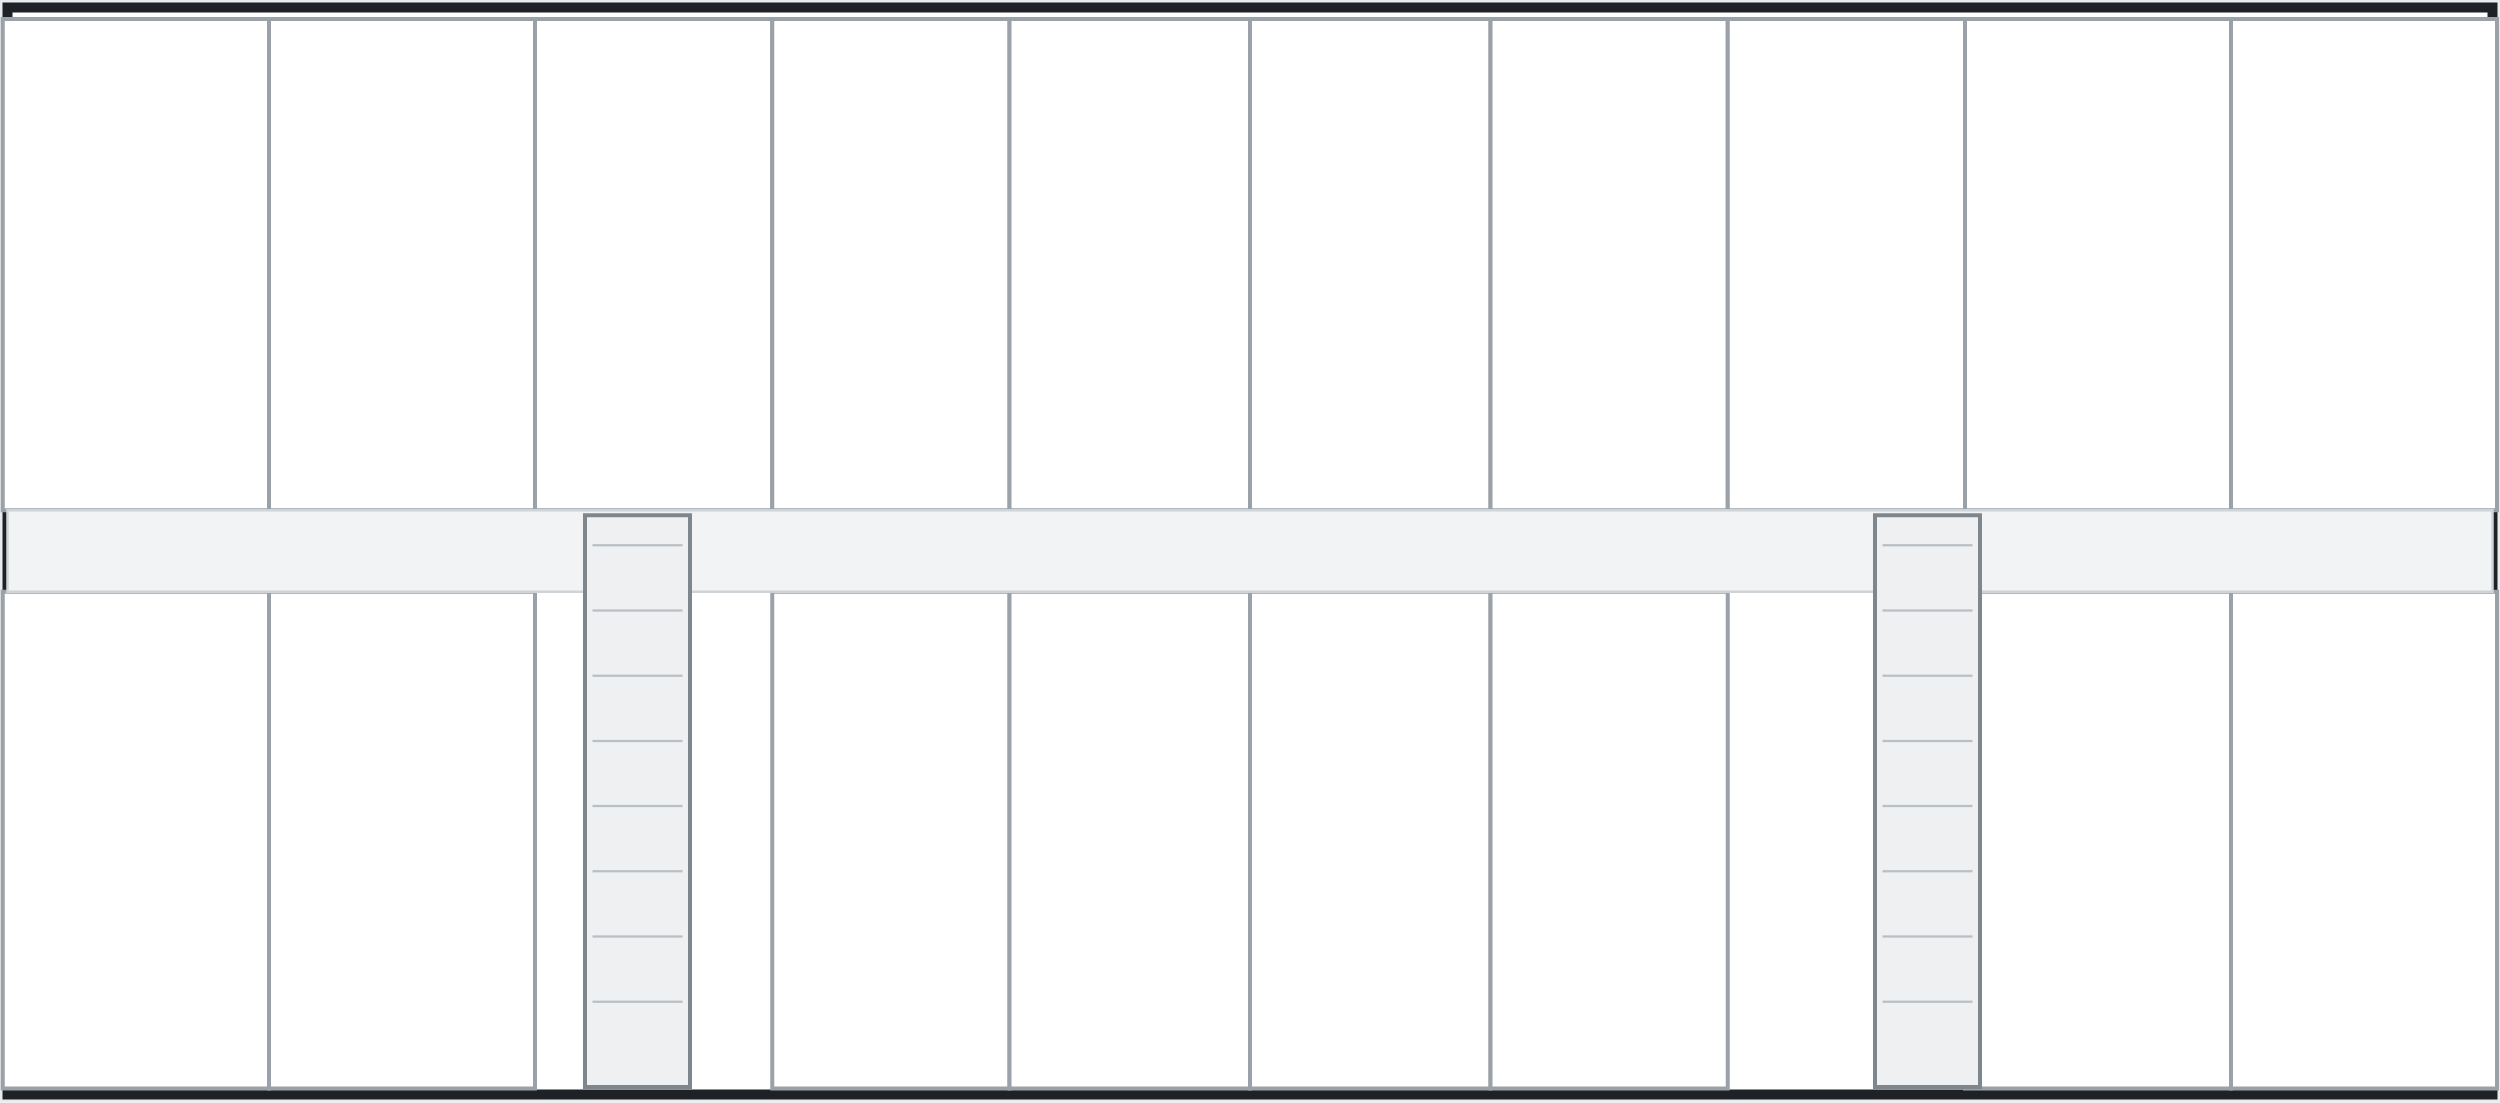
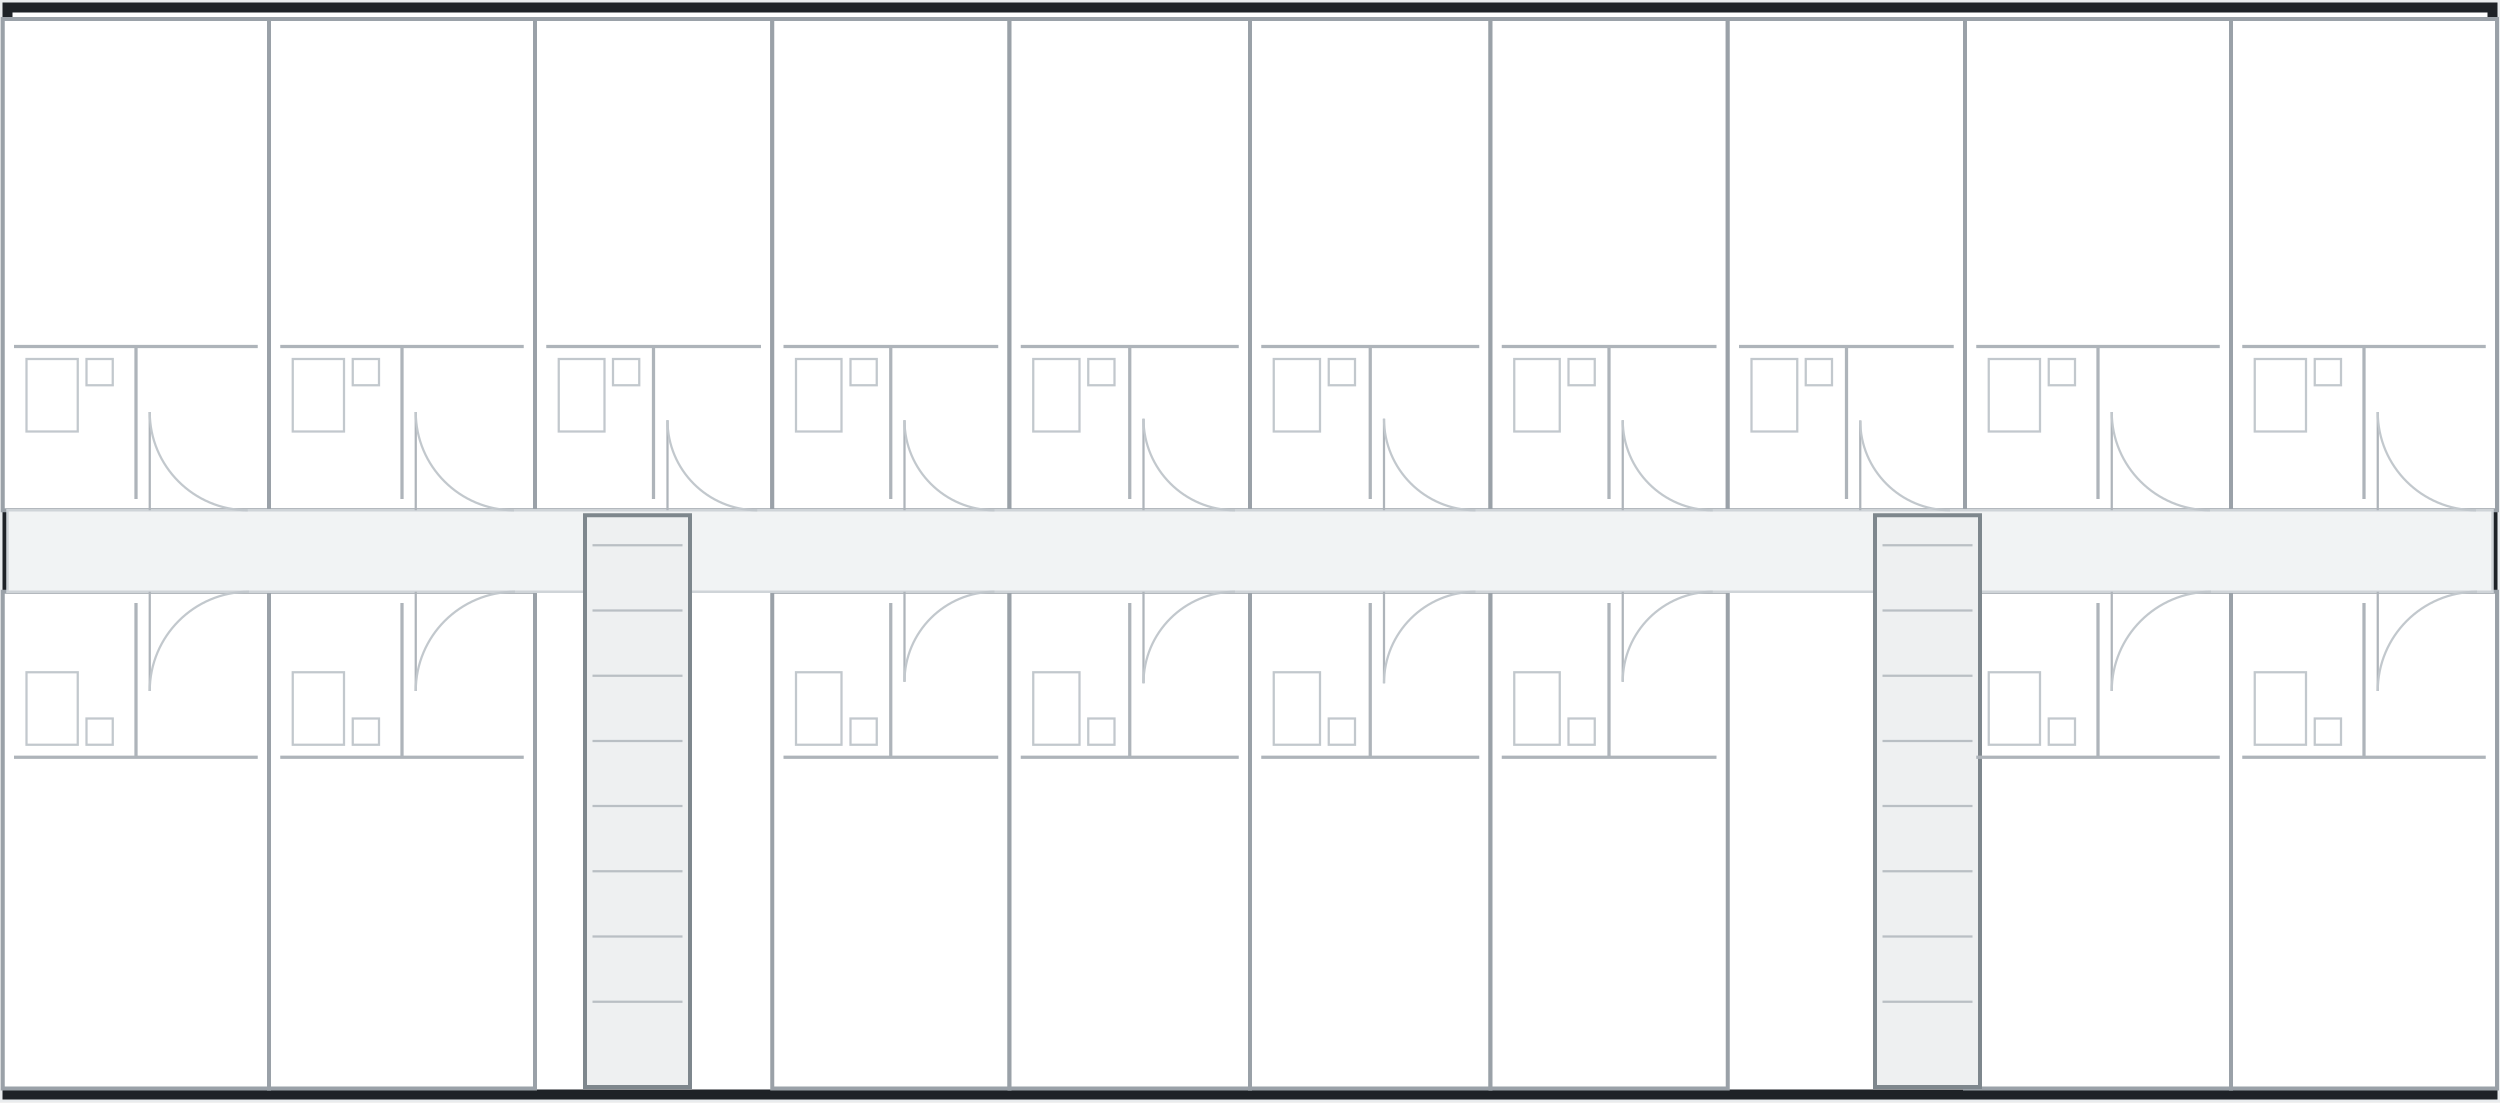
<svg xmlns="http://www.w3.org/2000/svg" viewBox="0 0 100 44.08" preserveAspectRatio="none">
  <rect x="0" y="0" width="100" height="44.08" fill="#e9ecee" />
  <rect x="0.3" y="0.3" width="99.4" height="43.48" fill="#fff" stroke="#1e2227" stroke-width="0.4" />
  <rect x="0.11" y="23.67" width="10.65" height="19.87" fill="#fff" stroke="#9aa1a8" stroke-width="0.16" />
  <rect x="0.11" y="0.76" width="10.65" height="19.65" fill="#fff" stroke="#9aa1a8" stroke-width="0.16" />
  <rect x="10.76" y="0.76" width="10.64" height="19.65" fill="#fff" stroke="#9aa1a8" stroke-width="0.16" />
  <rect x="10.76" y="23.67" width="10.64" height="19.87" fill="#fff" stroke="#9aa1a8" stroke-width="0.16" />
  <rect x="21.40" y="0.76" width="9.49" height="19.65" fill="#fff" stroke="#9aa1a8" stroke-width="0.16" />
  <rect x="30.89" y="0.76" width="9.49" height="19.65" fill="#fff" stroke="#9aa1a8" stroke-width="0.16" />
  <rect x="30.89" y="23.67" width="9.49" height="19.87" fill="#fff" stroke="#9aa1a8" stroke-width="0.16" />
  <rect x="40.38" y="23.67" width="9.62" height="19.87" fill="#fff" stroke="#9aa1a8" stroke-width="0.16" />
  <rect x="40.38" y="0.76" width="9.62" height="19.65" fill="#fff" stroke="#9aa1a8" stroke-width="0.16" />
  <rect x="50.00" y="0.76" width="9.62" height="19.65" fill="#fff" stroke="#9aa1a8" stroke-width="0.16" />
  <rect x="50.00" y="23.67" width="9.62" height="19.87" fill="#fff" stroke="#9aa1a8" stroke-width="0.16" />
  <rect x="59.62" y="23.67" width="9.49" height="19.87" fill="#fff" stroke="#9aa1a8" stroke-width="0.16" />
  <rect x="59.62" y="0.76" width="9.49" height="19.65" fill="#fff" stroke="#9aa1a8" stroke-width="0.16" />
  <rect x="69.11" y="0.76" width="9.49" height="19.65" fill="#fff" stroke="#9aa1a8" stroke-width="0.16" />
  <rect x="78.60" y="0.76" width="10.64" height="19.65" fill="#fff" stroke="#9aa1a8" stroke-width="0.16" />
  <rect x="78.60" y="23.67" width="10.64" height="19.87" fill="#fff" stroke="#9aa1a8" stroke-width="0.16" />
  <rect x="89.24" y="23.67" width="10.64" height="19.87" fill="#fff" stroke="#9aa1a8" stroke-width="0.16" />
  <rect x="89.24" y="0.76" width="10.64" height="19.65" fill="#fff" stroke="#9aa1a8" stroke-width="0.16" />
  <rect x="0.3" y="20.41" width="99.4" height="3.26" fill="#f1f3f4" stroke="#cfd4d8" stroke-width="0.1" />
  <rect x="23.40" y="20.61" width="4.20" height="22.87" fill="#eef0f1" stroke="#7e878d" stroke-width="0.16" />
  <line x1="23.70" y1="21.81" x2="27.30" y2="21.81" stroke="#b9bfc4" stroke-width="0.09" />
  <line x1="23.70" y1="24.42" x2="27.30" y2="24.42" stroke="#b9bfc4" stroke-width="0.09" />
  <line x1="23.70" y1="27.03" x2="27.30" y2="27.03" stroke="#b9bfc4" stroke-width="0.09" />
  <line x1="23.70" y1="29.64" x2="27.30" y2="29.64" stroke="#b9bfc4" stroke-width="0.09" />
  <line x1="23.70" y1="32.24" x2="27.30" y2="32.24" stroke="#b9bfc4" stroke-width="0.09" />
  <line x1="23.70" y1="34.85" x2="27.30" y2="34.85" stroke="#b9bfc4" stroke-width="0.09" />
  <line x1="23.70" y1="37.46" x2="27.30" y2="37.46" stroke="#b9bfc4" stroke-width="0.09" />
  <line x1="23.70" y1="40.07" x2="27.30" y2="40.07" stroke="#b9bfc4" stroke-width="0.09" />
  <rect x="75.00" y="20.61" width="4.20" height="22.87" fill="#eef0f1" stroke="#7e878d" stroke-width="0.16" />
  <line x1="75.30" y1="21.81" x2="78.90" y2="21.81" stroke="#b9bfc4" stroke-width="0.09" />
  <line x1="75.30" y1="24.42" x2="78.90" y2="24.42" stroke="#b9bfc4" stroke-width="0.09" />
  <line x1="75.30" y1="27.03" x2="78.90" y2="27.03" stroke="#b9bfc4" stroke-width="0.09" />
  <line x1="75.30" y1="29.64" x2="78.90" y2="29.64" stroke="#b9bfc4" stroke-width="0.09" />
  <line x1="75.30" y1="32.24" x2="78.90" y2="32.24" stroke="#b9bfc4" stroke-width="0.09" />
  <line x1="75.30" y1="34.85" x2="78.90" y2="34.85" stroke="#b9bfc4" stroke-width="0.09" />
  <line x1="75.30" y1="37.46" x2="78.90" y2="37.46" stroke="#b9bfc4" stroke-width="0.09" />
  <line x1="75.30" y1="40.07" x2="78.90" y2="40.07" stroke="#b9bfc4" stroke-width="0.09" />
+   <g class="fp-interior">
+     <line x1="0.56" y1="30.29" x2="10.31" y2="30.29" stroke="#aeb4ba" stroke-width="0.13" />
+     <line x1="5.44" y1="24.12" x2="5.44" y2="30.29" stroke="#aeb4ba" stroke-width="0.13" />
+     <rect x="1.06" y="26.89" width="2.05" height="2.9" fill="none" stroke="#c2c8cd" stroke-width="0.09" />
+     <rect x="3.46" y="28.74" width="1.05" height="1.05" fill="none" stroke="#c2c8cd" stroke-width="0.09" />
+     <line x1="5.99" y1="23.67" x2="5.99" y2="27.64" stroke="#aeb4ba" stroke-width="0.09" />
+     <path d="M 5.99 27.64 A 3.97 3.97 0 0 1 9.96 23.67" fill="none" stroke="#c2c8cd" stroke-width="0.09" />
+     <line x1="0.56" y1="13.86" x2="10.31" y2="13.86" stroke="#aeb4ba" stroke-width="0.13" />
+     <line x1="5.44" y1="13.86" x2="5.44" y2="19.96" stroke="#aeb4ba" stroke-width="0.13" />
+     <rect x="1.06" y="14.36" width="2.05" height="2.9" fill="none" stroke="#c2c8cd" stroke-width="0.09" />
+     <rect x="3.46" y="14.36" width="1.05" height="1.05" fill="none" stroke="#c2c8cd" stroke-width="0.09" />
+     <line x1="5.99" y1="20.41" x2="5.99" y2="16.48" stroke="#aeb4ba" stroke-width="0.09" />
+     <path d="M 5.99 16.48 A 3.93 3.93 0 0 0 9.91 20.41" fill="none" stroke="#c2c8cd" stroke-width="0.09" />
+     <line x1="11.21" y1="13.86" x2="20.95" y2="13.86" stroke="#aeb4ba" stroke-width="0.13" />
+     <line x1="16.08" y1="13.86" x2="16.08" y2="19.96" stroke="#aeb4ba" stroke-width="0.13" />
+     <rect x="11.71" y="14.36" width="2.05" height="2.9" fill="none" stroke="#c2c8cd" stroke-width="0.09" />
+     <rect x="14.11" y="14.36" width="1.05" height="1.05" fill="none" stroke="#c2c8cd" stroke-width="0.09" />
+     <line x1="16.63" y1="20.41" x2="16.63" y2="16.48" stroke="#aeb4ba" stroke-width="0.09" />
+     <path d="M 16.63 16.48 A 3.93 3.93 0 0 0 20.56 20.41" fill="none" stroke="#c2c8cd" stroke-width="0.09" />
+     <line x1="11.21" y1="30.29" x2="20.95" y2="30.29" stroke="#aeb4ba" stroke-width="0.13" />
+     <line x1="16.08" y1="24.12" x2="16.08" y2="30.29" stroke="#aeb4ba" stroke-width="0.13" />
+     <rect x="11.71" y="26.89" width="2.05" height="2.9" fill="none" stroke="#c2c8cd" stroke-width="0.09" />
+     <rect x="14.11" y="28.74" width="1.05" height="1.05" fill="none" stroke="#c2c8cd" stroke-width="0.09" />
+     <line x1="16.63" y1="23.67" x2="16.63" y2="27.64" stroke="#aeb4ba" stroke-width="0.09" />
+     <path d="M 16.63 27.64 A 3.97 3.97 0 0 1 20.6 23.67" fill="none" stroke="#c2c8cd" stroke-width="0.09" />
+     <line x1="21.85" y1="13.86" x2="30.44" y2="13.86" stroke="#aeb4ba" stroke-width="0.13" />
+     <line x1="26.14" y1="13.86" x2="26.14" y2="19.96" stroke="#aeb4ba" stroke-width="0.13" />
+     <rect x="22.35" y="14.36" width="1.83" height="2.9" fill="none" stroke="#c2c8cd" stroke-width="0.09" />
+     <rect x="24.52" y="14.36" width="1.05" height="1.05" fill="none" stroke="#c2c8cd" stroke-width="0.09" />
+     <line x1="26.7" y1="20.41" x2="26.7" y2="16.81" stroke="#aeb4ba" stroke-width="0.09" />
+     <path d="M 26.7 16.81 A 3.6 3.6 0 0 0 30.29 20.41" fill="none" stroke="#c2c8cd" stroke-width="0.09" />
+     <line x1="31.34" y1="13.86" x2="39.93" y2="13.86" stroke="#aeb4ba" stroke-width="0.13" />
+     <line x1="35.63" y1="13.86" x2="35.63" y2="19.96" stroke="#aeb4ba" stroke-width="0.13" />
+     <rect x="31.84" y="14.36" width="1.82" height="2.9" fill="none" stroke="#c2c8cd" stroke-width="0.09" />
+     <rect x="34.02" y="14.36" width="1.05" height="1.05" fill="none" stroke="#c2c8cd" stroke-width="0.09" />
+     <line x1="36.18" y1="20.41" x2="36.18" y2="16.81" stroke="#aeb4ba" stroke-width="0.09" />
+     <path d="M 36.18 16.81 A 3.6 3.6 0 0 0 39.78 20.41" fill="none" stroke="#c2c8cd" stroke-width="0.09" />
+     <line x1="31.34" y1="30.29" x2="39.93" y2="30.29" stroke="#aeb4ba" stroke-width="0.13" />
+     <line x1="35.63" y1="24.12" x2="35.63" y2="30.29" stroke="#aeb4ba" stroke-width="0.13" />
+     <rect x="31.84" y="26.89" width="1.82" height="2.9" fill="none" stroke="#c2c8cd" stroke-width="0.09" />
+     <rect x="34.02" y="28.74" width="1.05" height="1.05" fill="none" stroke="#c2c8cd" stroke-width="0.09" />
+     <line x1="36.18" y1="23.67" x2="36.18" y2="27.27" stroke="#aeb4ba" stroke-width="0.09" />
+     <path d="M 36.18 27.27 A 3.6 3.6 0 0 1 39.78 23.67" fill="none" stroke="#c2c8cd" stroke-width="0.09" />
+     <line x1="40.83" y1="30.29" x2="49.55" y2="30.29" stroke="#aeb4ba" stroke-width="0.13" />
+     <line x1="45.19" y1="24.12" x2="45.19" y2="30.29" stroke="#aeb4ba" stroke-width="0.13" />
+     <rect x="41.33" y="26.89" width="1.85" height="2.9" fill="none" stroke="#c2c8cd" stroke-width="0.09" />
+     <rect x="43.53" y="28.74" width="1.05" height="1.05" fill="none" stroke="#c2c8cd" stroke-width="0.09" />
+     <line x1="45.74" y1="23.67" x2="45.74" y2="27.33" stroke="#aeb4ba" stroke-width="0.09" />
+     <path d="M 45.74 27.33 A 3.66 3.66 0 0 1 49.4 23.67" fill="none" stroke="#c2c8cd" stroke-width="0.09" />
+     <line x1="40.83" y1="13.86" x2="49.55" y2="13.86" stroke="#aeb4ba" stroke-width="0.13" />
+     <line x1="45.19" y1="13.86" x2="45.19" y2="19.96" stroke="#aeb4ba" stroke-width="0.13" />
+     <rect x="41.33" y="14.36" width="1.85" height="2.9" fill="none" stroke="#c2c8cd" stroke-width="0.09" />
+     <rect x="43.53" y="14.36" width="1.05" height="1.05" fill="none" stroke="#c2c8cd" stroke-width="0.09" />
+     <line x1="45.74" y1="20.41" x2="45.74" y2="16.75" stroke="#aeb4ba" stroke-width="0.09" />
+     <path d="M 45.74 16.75 A 3.66 3.66 0 0 0 49.4 20.41" fill="none" stroke="#c2c8cd" stroke-width="0.09" />
+     <line x1="50.45" y1="13.86" x2="59.17" y2="13.86" stroke="#aeb4ba" stroke-width="0.13" />
+     <line x1="54.81" y1="13.86" x2="54.81" y2="19.96" stroke="#aeb4ba" stroke-width="0.13" />
+     <rect x="50.95" y="14.36" width="1.85" height="2.9" fill="none" stroke="#c2c8cd" stroke-width="0.09" />
+     <rect x="53.15" y="14.36" width="1.05" height="1.05" fill="none" stroke="#c2c8cd" stroke-width="0.09" />
+     <line x1="55.36" y1="20.41" x2="55.36" y2="16.75" stroke="#aeb4ba" stroke-width="0.09" />
+     <path d="M 55.36 16.75 A 3.66 3.66 0 0 0 59.02 20.41" fill="none" stroke="#c2c8cd" stroke-width="0.09" />
+     <line x1="50.45" y1="30.29" x2="59.17" y2="30.29" stroke="#aeb4ba" stroke-width="0.13" />
+     <line x1="54.81" y1="24.12" x2="54.81" y2="30.29" stroke="#aeb4ba" stroke-width="0.13" />
+     <rect x="50.95" y="26.89" width="1.85" height="2.9" fill="none" stroke="#c2c8cd" stroke-width="0.09" />
+     <rect x="53.15" y="28.74" width="1.05" height="1.05" fill="none" stroke="#c2c8cd" stroke-width="0.09" />
+     <line x1="55.36" y1="23.67" x2="55.36" y2="27.33" stroke="#aeb4ba" stroke-width="0.09" />
+     <path d="M 55.36 27.33 A 3.66 3.66 0 0 1 59.02 23.67" fill="none" stroke="#c2c8cd" stroke-width="0.09" />
+     <line x1="60.07" y1="30.29" x2="68.66" y2="30.29" stroke="#aeb4ba" stroke-width="0.13" />
+     <line x1="64.36" y1="24.12" x2="64.36" y2="30.29" stroke="#aeb4ba" stroke-width="0.13" />
+     <rect x="60.57" y="26.89" width="1.82" height="2.9" fill="none" stroke="#c2c8cd" stroke-width="0.09" />
+     <rect x="62.74" y="28.74" width="1.05" height="1.05" fill="none" stroke="#c2c8cd" stroke-width="0.09" />
+     <line x1="64.91" y1="23.67" x2="64.91" y2="27.27" stroke="#aeb4ba" stroke-width="0.09" />
+     <path d="M 64.91 27.27 A 3.6 3.6 0 0 1 68.51 23.67" fill="none" stroke="#c2c8cd" stroke-width="0.09" />
+     <line x1="60.07" y1="13.86" x2="68.66" y2="13.86" stroke="#aeb4ba" stroke-width="0.13" />
+     <line x1="64.36" y1="13.86" x2="64.36" y2="19.96" stroke="#aeb4ba" stroke-width="0.13" />
+     <rect x="60.57" y="14.36" width="1.82" height="2.9" fill="none" stroke="#c2c8cd" stroke-width="0.09" />
+     <rect x="62.74" y="14.36" width="1.05" height="1.05" fill="none" stroke="#c2c8cd" stroke-width="0.09" />
+     <line x1="64.91" y1="20.41" x2="64.91" y2="16.81" stroke="#aeb4ba" stroke-width="0.09" />
+     <path d="M 64.91 16.81 A 3.6 3.6 0 0 0 68.51 20.41" fill="none" stroke="#c2c8cd" stroke-width="0.09" />
+     <line x1="69.56" y1="13.86" x2="78.15" y2="13.86" stroke="#aeb4ba" stroke-width="0.13" />
+     <line x1="73.86" y1="13.86" x2="73.86" y2="19.96" stroke="#aeb4ba" stroke-width="0.13" />
+     <rect x="70.06" y="14.36" width="1.83" height="2.9" fill="none" stroke="#c2c8cd" stroke-width="0.09" />
+     <rect x="72.23" y="14.36" width="1.05" height="1.05" fill="none" stroke="#c2c8cd" stroke-width="0.09" />
+     <line x1="74.41" y1="20.41" x2="74.41" y2="16.82" stroke="#aeb4ba" stroke-width="0.09" />
+     <path d="M 74.41 16.82 A 3.59 3.59 0 0 0 78 20.41" fill="none" stroke="#c2c8cd" stroke-width="0.09" />
+     <line x1="79.05" y1="13.86" x2="88.79" y2="13.86" stroke="#aeb4ba" stroke-width="0.13" />
+     <line x1="83.92" y1="13.86" x2="83.92" y2="19.96" stroke="#aeb4ba" stroke-width="0.13" />
+     <rect x="79.55" y="14.36" width="2.05" height="2.9" fill="none" stroke="#c2c8cd" stroke-width="0.09" />
+     <rect x="81.95" y="14.36" width="1.05" height="1.05" fill="none" stroke="#c2c8cd" stroke-width="0.09" />
+     <line x1="84.47" y1="20.41" x2="84.47" y2="16.48" stroke="#aeb4ba" stroke-width="0.09" />
+     <path d="M 84.47 16.48 A 3.93 3.93 0 0 0 88.4 20.41" fill="none" stroke="#c2c8cd" stroke-width="0.09" />
+     <line x1="79.05" y1="30.29" x2="88.79" y2="30.29" stroke="#aeb4ba" stroke-width="0.13" />
+     <line x1="83.92" y1="24.12" x2="83.92" y2="30.29" stroke="#aeb4ba" stroke-width="0.13" />
+     <rect x="79.55" y="26.89" width="2.05" height="2.9" fill="none" stroke="#c2c8cd" stroke-width="0.09" />
+     <rect x="81.95" y="28.74" width="1.05" height="1.05" fill="none" stroke="#c2c8cd" stroke-width="0.09" />
+     <line x1="84.47" y1="23.67" x2="84.47" y2="27.64" stroke="#aeb4ba" stroke-width="0.09" />
+     <path d="M 84.47 27.64 A 3.97 3.97 0 0 1 88.44 23.67" fill="none" stroke="#c2c8cd" stroke-width="0.09" />
+     <line x1="89.69" y1="30.29" x2="99.43" y2="30.29" stroke="#aeb4ba" stroke-width="0.13" />
+     <line x1="94.56" y1="24.12" x2="94.56" y2="30.29" stroke="#aeb4ba" stroke-width="0.13" />
+     <rect x="90.19" y="26.89" width="2.05" height="2.9" fill="none" stroke="#c2c8cd" stroke-width="0.09" />
+     <rect x="92.59" y="28.74" width="1.05" height="1.05" fill="none" stroke="#c2c8cd" stroke-width="0.09" />
+     <line x1="95.11" y1="23.67" x2="95.11" y2="27.64" stroke="#aeb4ba" stroke-width="0.09" />
+     <path d="M 95.11 27.64 A 3.97 3.97 0 0 1 99.08 23.67" fill="none" stroke="#c2c8cd" stroke-width="0.09" />
+     <line x1="89.69" y1="13.86" x2="99.43" y2="13.86" stroke="#aeb4ba" stroke-width="0.13" />
+     <line x1="94.56" y1="13.86" x2="94.56" y2="19.96" stroke="#aeb4ba" stroke-width="0.13" />
+     <rect x="90.19" y="14.36" width="2.05" height="2.9" fill="none" stroke="#c2c8cd" stroke-width="0.09" />
+     <rect x="92.59" y="14.36" width="1.05" height="1.05" fill="none" stroke="#c2c8cd" stroke-width="0.09" />
+     <line x1="95.11" y1="20.41" x2="95.11" y2="16.48" stroke="#aeb4ba" stroke-width="0.09" />
+     <path d="M 95.11 16.48 A 3.93 3.93 0 0 0 99.04 20.41" fill="none" stroke="#c2c8cd" stroke-width="0.09" />
+   </g>
</svg>
